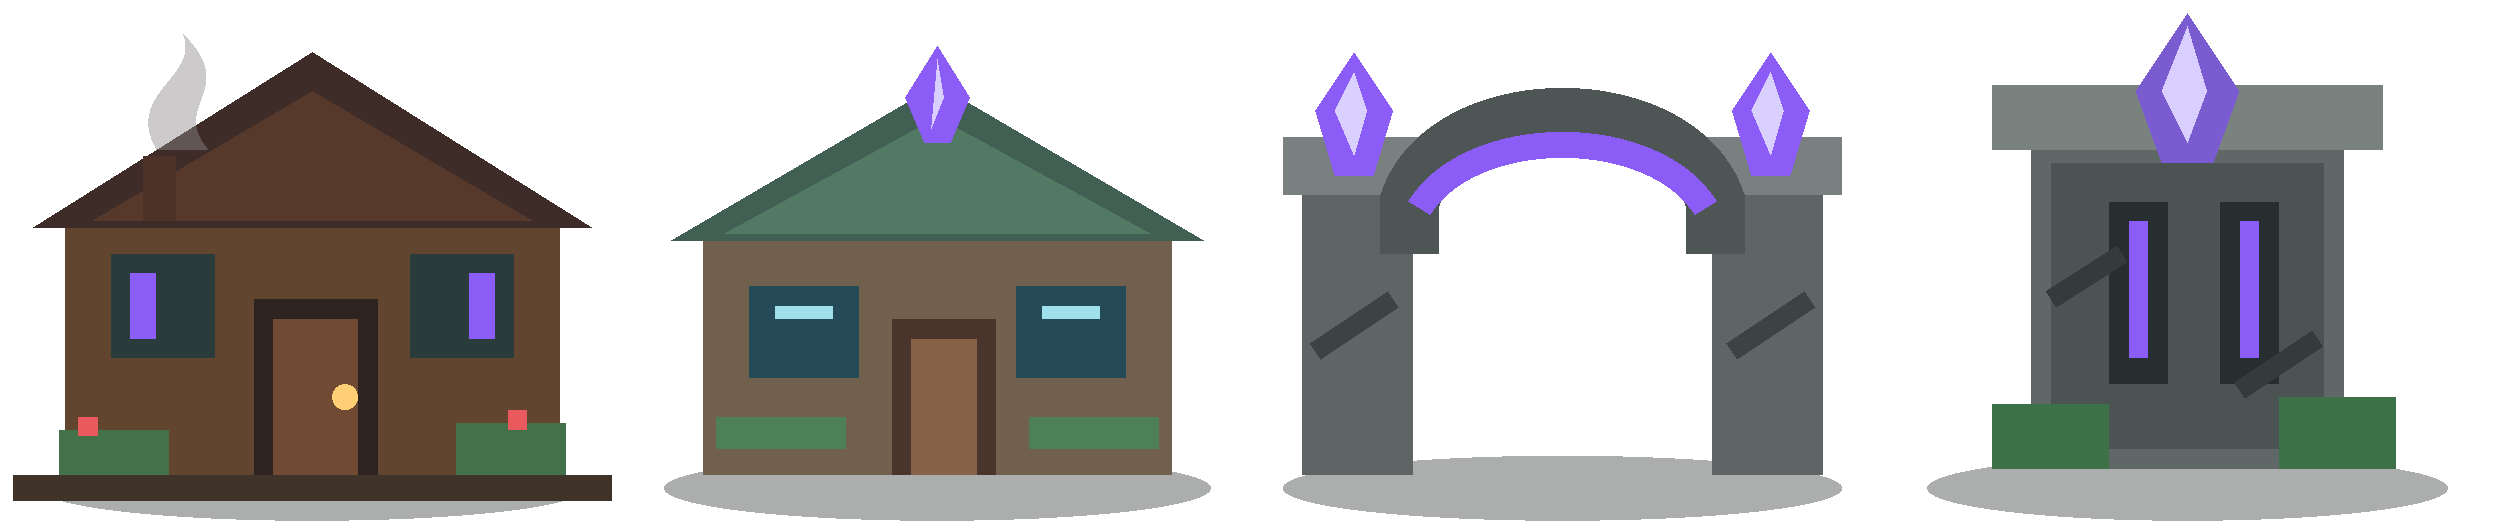
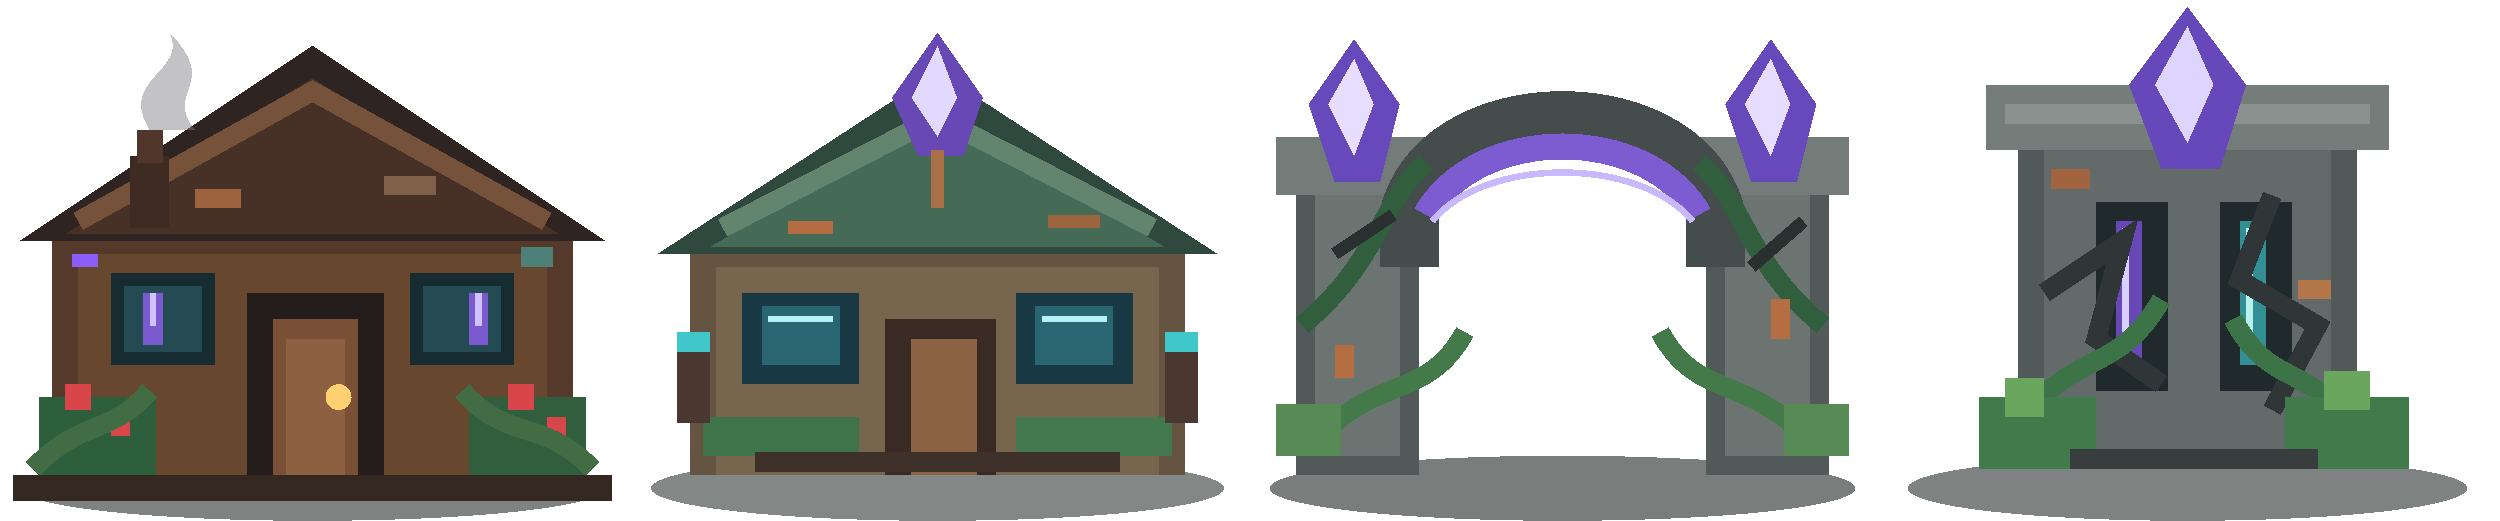
<svg xmlns="http://www.w3.org/2000/svg" width="384" height="80" viewBox="0 0 384 80" shape-rendering="crispEdges">
  <rect width="384" height="80" fill="none" />
  <g transform="translate(0)">
-     <ellipse cx="48" cy="75" rx="42" ry="5" fill="#101714" opacity=".35" />
-     <rect x="10" y="33" width="76" height="40" fill="#62452f" />
-     <polygon points="5,35 48,8 91,35" fill="#3d2c27" />
-     <polygon points="14,34 48,14 82,34" fill="#56392a" />
-     <rect x="17" y="39" width="16" height="16" fill="#293b3a" />
-     <rect x="63" y="39" width="16" height="16" fill="#293b3a" />
-     <g fill="#8b5cf6">
-       <rect x="20" y="42" width="4" height="10" />
-       <rect x="72" y="42" width="4" height="10" />
+     <ellipse cx="48" cy="75" rx="45" ry="5" fill="#08100e" opacity=".52" />
+     <rect x="8" y="35" width="80" height="38" fill="#553a2b" />
+     <rect x="12" y="39" width="72" height="34" fill="#68472f" />
+     <polygon points="3,37 48,7 93,37" fill="#2e2523" />
+     <polygon points="10,36 48,12 86,36" fill="#473025" />
+     <path d="M12 34l36-20 36 20" fill="none" stroke="#76523a" stroke-width="3" />
+     <rect x="17" y="42" width="16" height="14" fill="#172c31" />
+     <rect x="63" y="42" width="16" height="14" fill="#172c31" />
+     <rect x="19" y="44" width="12" height="10" fill="#244b53" />
+     <rect x="65" y="44" width="12" height="10" fill="#244b53" />
+     <g fill="#7b5ad0">
+       <rect x="22" y="45" width="3" height="8" />
+       <rect x="72" y="45" width="3" height="8" />
    </g>
-     <rect x="39" y="46" width="19" height="27" fill="#2d2422" />
-     <rect x="42" y="49" width="13" height="24" fill="#704a32" />
-     <circle cx="53" cy="61" r="2" fill="#ffcf76" />
-     <rect x="22" y="24" width="5" height="10" fill="#4d3327" />
-     <path d="M24 23c-5-9 7-11 4-18 9 9-2 11 4 18z" fill="#8f8a8c" opacity=".45" />
-     <g fill="#43714a">
-       <rect x="9" y="66" width="17" height="7" />
-       <rect x="70" y="65" width="17" height="8" />
+     <g fill="#cfc2ff">
+       <rect x="23" y="45" width="1" height="5" />
+       <rect x="73" y="45" width="1" height="5" />
    </g>
-     <g fill="#e85a5e">
-       <rect x="12" y="64" width="3" height="3" />
-       <rect x="78" y="63" width="3" height="3" />
+     <rect x="38" y="45" width="21" height="28" fill="#241d1b" />
+     <rect x="42" y="49" width="13" height="24" fill="#795035" />
+     <rect x="44" y="52" width="9" height="21" fill="#8c6040" />
+     <circle cx="52" cy="61" r="2" fill="#ffd071" />
+     <rect x="20" y="24" width="6" height="11" fill="#3d2b24" />
+     <rect x="21" y="20" width="4" height="5" fill="#51372b" />
+     <path d="M23 20c-5-8 6-9 3-15 8 8-1 9 4 15z" fill="#827f83" opacity=".48" />
+     <rect x="6" y="61" width="18" height="12" fill="#2e5f3c" />
+     <rect x="72" y="61" width="18" height="12" fill="#315f3d" />
+     <g fill="#d8464c">
+       <rect x="10" y="59" width="4" height="4" />
+       <rect x="17" y="64" width="3" height="3" />
+       <rect x="78" y="59" width="4" height="4" />
+       <rect x="84" y="64" width="3" height="3" />
    </g>
-     <rect x="2" y="73" width="92" height="4" fill="#403329" />
+     <path d="M5 72c8-8 12-5 18-12m68 12c-8-8-13-4-20-12" fill="none" stroke="#426c43" stroke-width="3" />
+     <rect x="2" y="73" width="92" height="4" fill="#342820" />
+     <rect x="30" y="29" width="7" height="3" fill="#9d633e" />
+     <rect x="59" y="27" width="8" height="3" fill="#806048" />
+     <rect x="80" y="38" width="5" height="3" fill="#4d8177" />
+     <rect x="11" y="39" width="4" height="2" fill="#8b5cf6" />
  </g>
  <g transform="translate(96)">
-     <ellipse cx="48" cy="75" rx="42" ry="5" fill="#101714" opacity=".35" />
-     <rect x="12" y="36" width="72" height="37" fill="#70604d" />
-     <polygon points="7,37 48,13 89,37" fill="#415f52" />
-     <polygon points="15,36 48,18 81,36" fill="#527963" />
-     <rect x="19" y="44" width="17" height="14" fill="#254a57" />
-     <rect x="60" y="44" width="17" height="14" fill="#254a57" />
-     <rect x="41" y="49" width="16" height="24" fill="#49352b" />
-     <rect x="44" y="52" width="10" height="21" fill="#886247" />
-     <path d="M23 48h9m32 0h9" stroke="#9ee0eb" stroke-width="2" />
-     <rect x="14" y="64" width="20" height="5" fill="#4d8055" />
-     <rect x="62" y="64" width="20" height="5" fill="#4d8055" />
-     <polygon points="48,7 53,15 50,22 46,22 43,15" fill="#8b5cf6" />
-     <polygon points="48,9 49,15 47,20" fill="#d8ceff" />
+     <ellipse cx="48" cy="75" rx="44" ry="5" fill="#08100e" opacity=".5" />
+     <rect x="10" y="38" width="76" height="35" fill="#645441" />
+     <rect x="14" y="41" width="68" height="32" fill="#78654e" />
+     <polygon points="5,39 48,11 91,39" fill="#30493f" />
+     <polygon points="13,38 48,17 83,38" fill="#456a56" />
+     <path d="M15 35l33-17 33 17" fill="none" stroke="#63856d" stroke-width="3" />
+     <rect x="18" y="45" width="18" height="14" fill="#193944" />
+     <rect x="60" y="45" width="18" height="14" fill="#193944" />
+     <rect x="21" y="47" width="12" height="9" fill="#2a6572" />
+     <rect x="63" y="47" width="12" height="9" fill="#2a6572" />
+     <path d="M22 49h10m32 0h10" stroke="#b6f1f6" stroke-width="1" />
+     <rect x="40" y="49" width="17" height="24" fill="#392a23" />
+     <rect x="44" y="52" width="10" height="21" fill="#8b6244" />
+     <rect x="12" y="64" width="24" height="6" fill="#3f744b" />
+     <rect x="60" y="64" width="24" height="6" fill="#44784e" />
+     <polygon points="48,5 55,15 52,24 45,24 41,15" fill="#6748b4" />
+     <polygon points="48,7 51,15 48,21 44,15" fill="#e2d9ff" />
+     <rect x="47" y="23" width="2" height="9" fill="#a96f46" />
+     <rect x="25" y="34" width="7" height="2" fill="#b46c42" />
+     <rect x="65" y="33" width="8" height="2" fill="#9c643f" />
+     <rect x="8" y="54" width="5" height="11" fill="#4a3730" />
+     <rect x="83" y="54" width="5" height="11" fill="#4a3730" />
+     <g fill="#3fc7c9">
+       <rect x="8" y="51" width="5" height="3" />
+       <rect x="83" y="51" width="5" height="3" />
+     </g>
+     <path d="M20 71h56" stroke="#3d3129" stroke-width="3" />
  </g>
  <g transform="translate(192)">
-     <ellipse cx="48" cy="75" rx="43" ry="5" fill="#101714" opacity=".35" />
-     <rect x="8" y="26" width="17" height="47" fill="#5f6565" />
-     <rect x="71" y="26" width="17" height="47" fill="#5f6565" />
-     <rect x="5" y="21" width="23" height="9" fill="#7a8080" />
-     <rect x="68" y="21" width="23" height="9" fill="#7a8080" />
-     <path d="M20 30c7-22 49-22 56 0v9h-9v-7c-4-14-34-14-38 0v7h-9z" fill="#4e5555" />
-     <path d="M26 32c8-13 36-13 44 0" fill="none" stroke="#8b5cf6" stroke-width="4" />
-     <g fill="#8b5cf6">
-       <polygon points="16,8 22,17 19,27 13,27 10,17" />
-       <polygon points="80,8 86,17 83,27 77,27 74,17" />
+     <ellipse cx="48" cy="75" rx="45" ry="5" fill="#07100d" opacity=".54" />
+     <rect x="7" y="27" width="19" height="46" fill="#525a59" />
+     <rect x="70" y="27" width="19" height="46" fill="#525a59" />
+     <rect x="10" y="30" width="13" height="40" fill="#6c7472" />
+     <rect x="73" y="30" width="13" height="40" fill="#6c7472" />
+     <rect x="4" y="21" width="25" height="9" fill="#747c79" />
+     <rect x="67" y="21" width="25" height="9" fill="#747c79" />
+     <path d="M20 32c6-24 50-24 56 0v9h-9v-8c-4-15-34-15-38 0v8h-9z" fill="#454d4c" />
+     <path d="M27 33c8-14 34-14 42 0" fill="none" stroke="#7d5bd0" stroke-width="4" />
+     <path d="M28 34c8-10 32-10 40 0" fill="none" stroke="#c8b9ff" stroke-width="1" />
+     <polygon points="16,6 23,16 20,28 13,28 9,16" fill="#6849bb" />
+     <polygon points="80,6 87,16 84,28 77,28 73,16" fill="#6849bb" />
+     <polygon points="16,9 19,16 16,24 12,16" fill="#e6ddff" />
+     <polygon points="80,9 83,16 80,24 76,16" fill="#e6ddff" />
+     <path d="M8 50c12-10 12-19 19-25M88 50c-12-10-12-19-19-25" fill="none" stroke="#315f3d" stroke-width="3" />
+     <path d="M9 69c10-12 18-7 24-18M87 69c-10-12-18-7-24-18" fill="none" stroke="#447a4a" stroke-width="3" />
+     <g fill="#588a55">
+       <rect x="4" y="62" width="10" height="8" />
+       <rect x="82" y="62" width="10" height="8" />
    </g>
-     <g fill="#d9d0ff">
-       <polygon points="16,11 18,17 16,24 13,17" />
-       <polygon points="80,11 82,17 80,24 77,17" />
-     </g>
-     <path d="M10 54l12-8m52 8l12-8" stroke="#3d4343" stroke-width="3" />
+     <path d="M13 39l9-6m55 8l8-7" stroke="#2a3030" stroke-width="2" />
+     <rect x="13" y="53" width="3" height="5" fill="#b56d42" />
+     <rect x="80" y="46" width="3" height="6" fill="#b56d42" />
  </g>
  <g transform="translate(288)">
-     <ellipse cx="48" cy="75" rx="40" ry="5" fill="#101714" opacity=".35" />
-     <rect x="24" y="18" width="48" height="54" fill="#606767" />
-     <rect x="18" y="13" width="60" height="10" fill="#7a8280" />
-     <rect x="27" y="25" width="42" height="44" fill="#4c5353" />
-     <rect x="36" y="31" width="9" height="28" fill="#262e30" />
-     <rect x="53" y="31" width="9" height="28" fill="#262e30" />
-     <g fill="#8b5cf6">
-       <rect x="39" y="34" width="3" height="21" />
-       <rect x="56" y="34" width="3" height="21" />
+     <ellipse cx="48" cy="75" rx="43" ry="5" fill="#07100e" opacity=".52" />
+     <rect x="22" y="19" width="52" height="53" fill="#515959" />
+     <rect x="26" y="23" width="44" height="47" fill="#626b6a" />
+     <rect x="17" y="13" width="62" height="10" fill="#747d7a" />
+     <rect x="20" y="16" width="56" height="3" fill="#8a9290" />
+     <rect x="34" y="31" width="11" height="29" fill="#20292b" />
+     <rect x="53" y="31" width="11" height="29" fill="#20292b" />
+     <rect x="37" y="34" width="4" height="22" fill="#6848b7" />
+     <rect x="56" y="34" width="4" height="22" fill="#328f94" />
+     <rect x="38" y="35" width="1" height="16" fill="#d8ceff" />
+     <rect x="57" y="35" width="1" height="16" fill="#b8f0ed" />
+     <polygon points="48,1 57,13 53,26 44,26 39,13" fill="#6748ba" />
+     <polygon points="48,4 52,13 48,22 43,13" fill="#ded5ff" />
+     <path d="M26 45l12-8-4 15 10 7m17-29l-5 13 12 7-7 13" fill="none" stroke="#303637" stroke-width="3" />
+     <rect x="27" y="26" width="6" height="3" fill="#a1643f" />
+     <rect x="65" y="43" width="5" height="3" fill="#b47749" />
+     <path d="M21 66c10-13 16-8 23-20M75 67c-9-12-14-7-20-18" fill="none" stroke="#3c7448" stroke-width="3" />
+     <g fill="#417b4b">
+       <rect x="16" y="61" width="18" height="11" />
+       <rect x="63" y="61" width="19" height="11" />
    </g>
-     <polygon points="48,2 56,14 52,25 44,25 40,14" fill="#7a5bd0" />
-     <polygon points="48,4 51,14 48,22 44,14" fill="#d8ceff" />
-     <path d="M27 46l11-7m18 21l12-8" stroke="#343b3b" stroke-width="3" />
-     <g fill="#3d7148">
-       <rect x="18" y="62" width="18" height="10" />
-       <rect x="62" y="61" width="18" height="11" />
+     <g fill="#6ba65e">
+       <rect x="20" y="58" width="6" height="6" />
+       <rect x="69" y="57" width="7" height="6" />
    </g>
+     <rect x="30" y="69" width="38" height="3" fill="#383e3e" />
  </g>
</svg>
